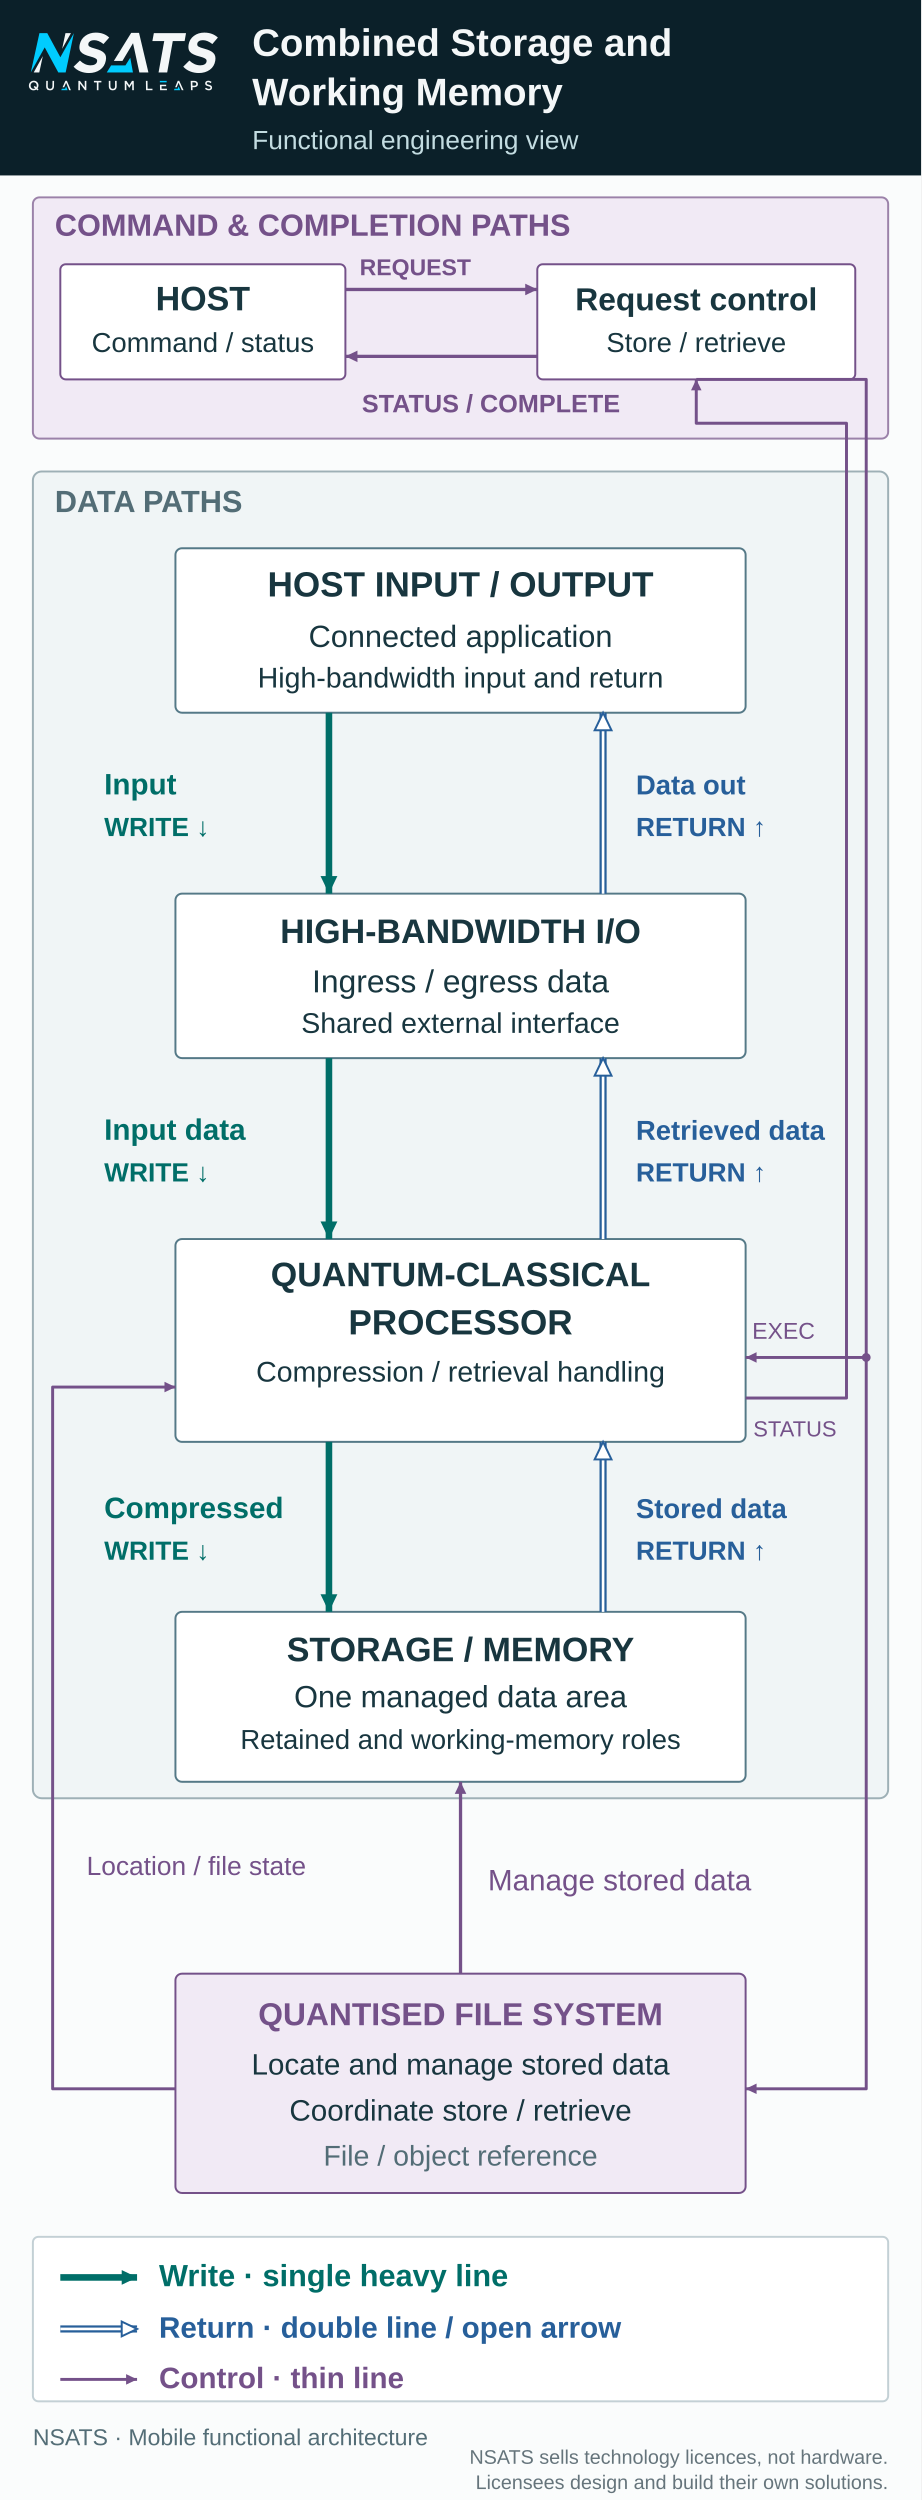
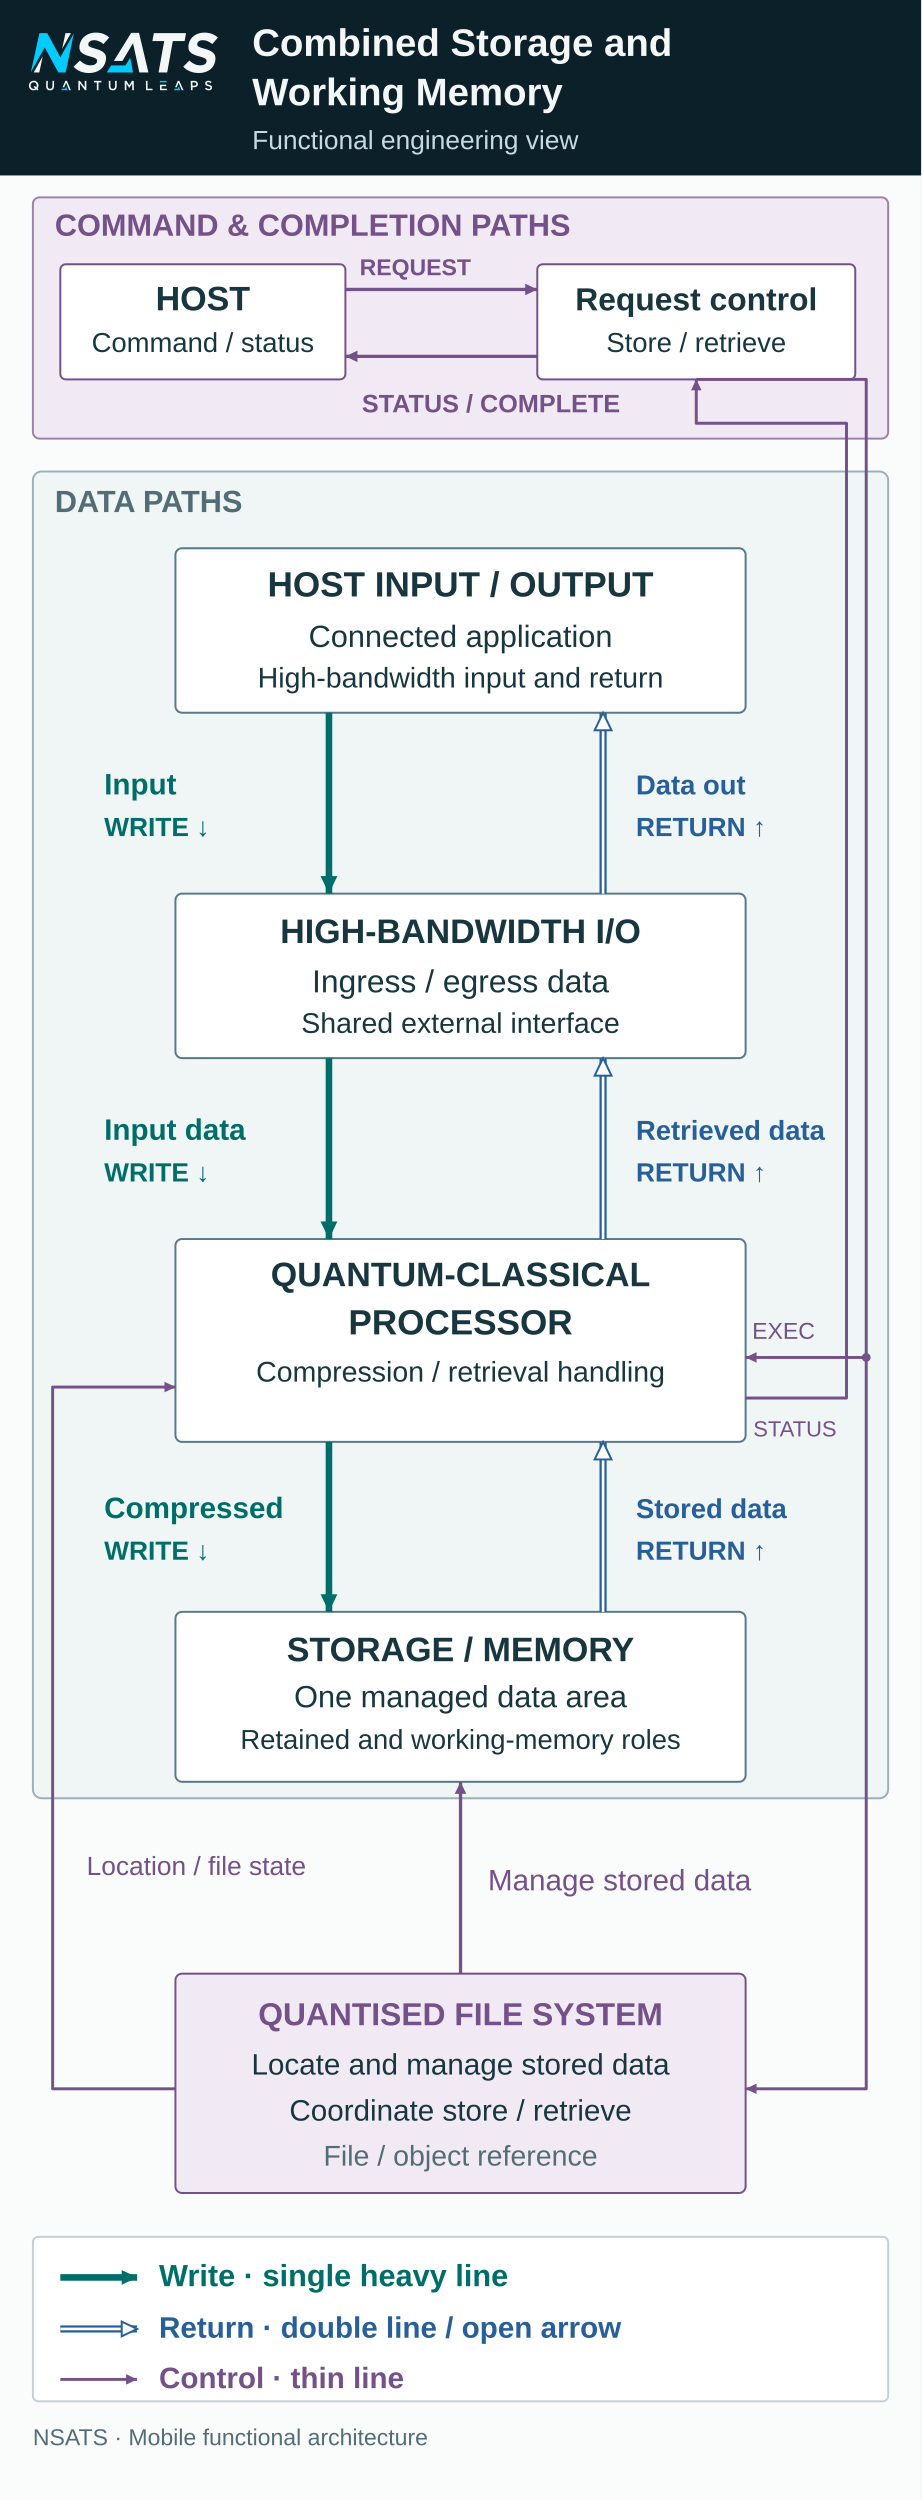
<svg xmlns="http://www.w3.org/2000/svg" width="840" height="2280" viewBox="0 0 840 2280" role="img" aria-labelledby="title desc">
  <rect x="0" y="0" width="840" height="2280" rx="0" fill="#fafcfc" stroke="none" stroke-width="1.8" />
  <rect x="0" y="0" width="840" height="160" rx="0" fill="#0b2029" stroke="none" stroke-width="1.8" />
  <g transform="translate(24 28) scale(0.7213115) translate(-94 -177)" data-role="official-logo">
    <path fill-rule="nonzero" fill="#f4f7f8" fill-opacity="1" d="M 312.082 230.523 C 308.25 230.523 304.605 229.836 301.211 228.48 C 297.777 227.121 294.848 225.125 292.395 222.504 C 294.988 219.906 297.578 217.309 300.164 214.719 C 304.371 218.75 308.953 220.785 313.93 220.785 C 316.164 220.785 317.984 220.367 319.391 219.527 C 320.797 218.684 321.637 217.535 321.879 216.082 C 321.883 216.035 321.895 215.984 321.902 215.934 C 322.062 214.969 321.945 214.148 321.551 213.504 C 321.152 212.848 320.273 212.207 318.953 211.566 C 317.613 210.918 315.633 210.262 312.992 209.574 C 311.496 209.18 310.207 208.801 309.117 208.441 C 308.059 208.074 306.938 207.652 305.824 207.152 C 304.672 206.656 303.75 206.152 303.016 205.617 C 302.277 205.082 301.594 204.441 300.957 203.707 C 300.312 202.965 299.824 202.148 299.52 201.27 C 299.215 200.387 299.027 199.355 298.973 198.207 C 298.898 197.055 299 195.797 299.238 194.422 C 299.246 194.379 299.254 194.336 299.266 194.285 C 300.035 189.82 302.254 186.23 305.922 183.512 C 309.605 180.781 313.965 179.414 319.004 179.414 C 325.98 179.414 331.723 181.508 336.195 185.672 C 333.871 188.406 331.547 191.137 329.219 193.867 C 325.051 190.602 321.07 188.977 317.254 188.969 C 315.242 188.969 313.621 189.379 312.363 190.18 C 311.129 190.98 310.406 192.008 310.188 193.273 C 310.184 193.324 310.172 193.375 310.164 193.422 C 309.895 195 310.355 196.207 311.609 197.035 C 312.844 197.863 315.539 198.84 319.711 199.938 C 322.23 200.633 324.352 201.375 326.031 202.164 C 327.711 202.969 329.176 203.934 330.387 205.09 C 331.598 206.246 332.398 207.629 332.801 209.238 C 333.203 210.855 333.266 212.723 332.914 214.859 C 332.906 214.91 332.898 214.961 332.891 215.004 C 332.094 219.848 329.766 223.652 325.992 226.398 C 322.191 229.141 317.555 230.523 312.082 230.523 M 139.309 199.887 C 140.008 196.582 140.711 193.273 141.406 189.98 C 142.105 186.688 142.805 183.395 143.5 180.109 L 150.434 180.109 C 148.578 183.395 146.699 186.688 144.859 189.98 C 143.02 193.273 141.152 196.582 139.309 199.887 M 114.875 209.078 C 114.125 212.516 113.371 215.984 112.621 219.43 C 111.867 222.887 111.113 226.352 110.359 229.828 L 103.344 229.828 C 105.258 226.352 107.191 222.883 109.098 219.43 C 111 215.984 112.953 212.516 114.875 209.078 M 173.164 230.531 C 169.332 230.531 165.711 229.844 162.34 228.492 C 158.973 227.129 156.113 225.125 153.75 222.504 C 156.43 219.906 159.109 217.316 161.781 214.711 C 165.832 218.758 170.367 220.785 175.344 220.785 C 177.578 220.785 179.41 220.367 180.848 219.535 C 182.281 218.691 183.137 217.543 183.426 216.086 L 183.457 215.941 C 183.648 214.961 183.586 214.141 183.207 213.496 C 182.836 212.84 181.973 212.215 180.656 211.566 C 179.355 210.926 177.402 210.258 174.762 209.574 C 173.305 209.18 172.027 208.801 170.949 208.441 C 169.898 208.074 168.793 207.645 167.68 207.152 C 166.562 206.656 165.641 206.137 164.941 205.609 C 164.23 205.074 163.555 204.438 162.945 203.707 C 162.324 202.961 161.867 202.141 161.594 201.262 C 161.316 200.379 161.164 199.348 161.148 198.199 C 161.113 197.047 161.262 195.789 161.547 194.406 C 161.555 194.363 161.562 194.32 161.574 194.277 C 162.496 189.812 164.84 186.219 168.594 183.504 C 172.371 180.777 176.773 179.414 181.812 179.414 C 188.789 179.414 194.465 181.508 198.797 185.664 C 196.379 188.391 193.961 191.129 191.543 193.859 C 187.484 190.594 183.559 188.965 179.742 188.965 C 177.73 188.965 176.098 189.375 174.812 190.164 C 173.551 190.977 172.77 192 172.512 193.266 C 172.5 193.316 172.492 193.367 172.48 193.414 C 172.16 194.992 172.598 196.199 173.828 197.027 C 175.031 197.852 177.699 198.836 181.828 199.926 C 184.324 200.629 186.398 201.367 188.074 202.156 C 189.727 202.961 191.137 203.934 192.305 205.09 C 193.5 206.238 194.258 207.621 194.605 209.238 C 194.953 210.848 194.906 212.723 194.48 214.852 C 194.473 214.902 194.461 214.953 194.453 214.996 C 193.492 219.855 191.082 223.66 187.215 226.398 C 183.32 229.156 178.637 230.531 173.164 230.531 M 204.719 215.188 C 208.387 209.246 212.039 203.312 215.684 197.406 C 219.316 191.512 222.961 185.633 226.594 179.773 L 236.516 179.773 C 238.469 188.035 240.438 196.324 242.406 204.645 C 244.391 213.008 246.379 221.391 248.375 229.82 L 236.926 229.82 C 236.105 226.059 235.289 222.305 234.496 218.559 C 233.789 215.336 233.109 212.102 232.434 208.875 C 231.246 203.496 230.086 198.141 228.93 192.789 C 225.711 198.141 222.508 203.496 219.297 208.875 C 218.043 210.98 216.785 213.086 215.555 215.188 Z M 268.371 190.105 L 253.395 190.105 C 254.012 186.77 254.629 183.438 255.238 180.109 L 295.898 180.109 C 295.32 183.438 294.738 186.77 294.156 190.113 L 293.996 190.113 C 289.059 190.105 284.121 190.105 279.184 190.105 C 278.012 196.676 276.84 203.27 275.66 209.875 C 274.48 216.496 273.293 223.148 272.105 229.812 C 268.461 229.812 264.812 229.812 261.188 229.82 C 262.395 223.148 263.598 216.496 264.797 209.875 C 265.988 203.27 267.184 196.676 268.371 190.105 " />
    <path fill-rule="evenodd" fill="#00ccff" fill-opacity="1" d="M 212.172 220.902 L 201.188 220.902 C 199.359 223.879 197.531 226.844 195.699 229.82 L 228.824 229.82 C 228.238 226.699 227.672 223.582 227.113 220.469 C 226.547 217.359 225.992 214.258 225.43 211.148 C 223.387 214.406 221.34 217.645 219.312 220.902 L 212.172 220.902 " />
    <path fill-rule="evenodd" fill="#00ccff" fill-opacity="1" d="M 99.625 229.828 C 102.551 224.504 105.512 219.195 108.441 213.898 C 111.363 208.625 114.328 203.355 117.262 198.094 C 120.109 203.355 122.965 208.625 125.828 213.898 C 128.699 219.195 131.574 224.504 134.461 229.828 L 143.738 229.828 C 145.492 221.457 147.238 213.117 148.977 204.82 C 150.707 196.551 152.434 188.312 154.148 180.109 C 151.312 185.152 148.445 190.215 145.617 195.285 C 142.781 200.371 139.891 205.465 137.039 210.578 C 134.246 205.465 131.48 200.371 128.723 195.285 C 125.973 190.215 123.23 185.152 120.492 180.109 L 110.57 180.109 C 108.766 188.312 106.953 196.551 105.133 204.82 C 103.305 213.117 101.469 221.457 99.625 229.828 " />
    <path fill-rule="nonzero" fill="#f4f7f8" fill-opacity="1" d="M 200.789 252.422 C 200.047 252.422 199.375 252.309 198.812 252.086 C 198.254 251.867 197.789 251.539 197.449 251.102 C 197.105 250.652 196.879 250.117 196.773 249.477 C 196.664 248.832 196.695 248.078 196.867 247.215 C 197.309 244.953 197.754 242.688 198.195 240.418 L 200.211 240.418 C 199.773 242.656 199.336 244.902 198.898 247.133 C 198.684 248.238 198.773 249.082 199.195 249.652 C 199.617 250.223 200.281 250.516 201.207 250.516 C 202.113 250.516 202.887 250.234 203.527 249.68 C 204.145 249.133 204.582 248.312 204.793 247.215 C 205.234 244.953 205.672 242.688 206.109 240.418 L 208.125 240.418 C 207.691 242.648 207.262 244.887 206.828 247.117 C 206.66 247.996 206.402 248.773 206.035 249.434 C 205.66 250.102 205.215 250.641 204.691 251.094 C 204.184 251.531 203.59 251.871 202.945 252.086 C 202.273 252.312 201.555 252.422 200.789 252.422 " transform="matrix(1 0 0.2 1 -48 0)" />
    <path fill-rule="nonzero" fill="#f4f7f8" fill-opacity="1" d="M 182.699 242.34 L 179.02 242.34 C 179.148 241.703 179.273 241.062 179.402 240.418 L 188.824 240.418 C 188.695 241.062 188.57 241.703 188.441 242.34 L 184.762 242.34 C 184.105 245.641 183.449 248.941 182.793 252.242 L 180.727 252.242 C 181.387 248.941 182.043 245.641 182.699 242.34 " transform="matrix(1 0 0.2 1 -48 0)" />
    <path fill-rule="nonzero" fill="#f4f7f8" fill-opacity="1" d="M 159.73 240.422 L 161.605 240.422 C 163.109 243.148 164.617 245.867 166.148 248.59 C 166.703 245.867 167.258 243.148 167.809 240.422 L 169.844 240.422 C 169.047 244.363 168.25 248.305 167.449 252.242 L 165.734 252.242 C 164.168 249.438 162.605 246.637 161.047 243.832 C 160.477 246.637 159.902 249.438 159.328 252.242 L 157.309 252.242 C 158.117 248.305 158.926 244.363 159.73 240.422 " transform="matrix(1 0 0.2 1 -48 0)" />
    <path fill-rule="nonzero" fill="#f4f7f8" fill-opacity="1" d="M 140.172 248.516 C 140.355 248.203 140.562 247.871 140.77 247.543 C 141.746 245.969 142.746 244.398 143.75 242.816 C 144.094 244.398 144.438 245.969 144.777 247.543 C 144.883 248.164 145.012 248.781 145.137 249.387 C 145.336 250.34 145.531 251.289 145.727 252.242 L 147.887 252.242 C 146.992 248.277 146.102 244.309 145.238 240.344 L 143.363 240.344 C 141.613 243.074 139.859 245.793 138.129 248.516 L 140.172 248.516 " transform="matrix(1 0 0.2 1 -48 0)" />
    <path fill-rule="nonzero" fill="#f4f7f8" fill-opacity="1" d="M 121.457 252.422 C 120.715 252.422 120.043 252.312 119.484 252.094 C 118.93 251.875 118.473 251.539 118.145 251.109 C 117.805 250.66 117.59 250.125 117.496 249.477 C 117.402 248.832 117.449 248.086 117.633 247.223 C 118.117 244.961 118.605 242.691 119.094 240.422 L 121.105 240.422 C 120.625 242.664 120.145 244.902 119.668 247.141 C 119.43 248.246 119.504 249.086 119.914 249.656 C 120.328 250.23 120.984 250.516 121.91 250.516 C 122.816 250.516 123.594 250.242 124.246 249.688 C 124.875 249.141 125.328 248.32 125.562 247.223 C 126.043 244.953 126.523 242.691 127.008 240.422 L 129.02 240.422 C 128.547 242.656 128.074 244.887 127.598 247.125 C 127.414 247.996 127.137 248.777 126.758 249.434 C 126.367 250.109 125.918 250.652 125.383 251.102 C 124.867 251.535 124.27 251.879 123.617 252.094 C 122.945 252.32 122.223 252.422 121.457 252.422 " transform="matrix(1 0 0.2 1 -48 0)" />
    <path fill-rule="nonzero" fill="#f4f7f8" fill-opacity="1" d="M 101.145 250.531 C 101.516 250.531 101.898 250.477 102.246 250.383 C 102.613 250.281 102.945 250.141 103.266 249.961 C 102.719 249.387 102.172 248.816 101.648 248.238 C 102.176 247.734 102.727 247.227 103.277 246.715 C 103.789 247.34 104.328 247.953 104.867 248.574 C 105.395 247.953 105.766 247.223 105.949 246.367 C 105.949 246.359 105.953 246.344 105.957 246.328 C 106.082 245.758 106.109 245.219 106.012 244.707 C 105.938 244.191 105.758 243.746 105.516 243.375 C 105.227 242.992 104.898 242.691 104.461 242.465 C 104.023 242.238 103.516 242.129 102.938 242.129 C 102.355 242.129 101.824 242.238 101.289 242.457 C 100.754 242.676 100.297 242.977 99.867 243.359 C 99.438 243.73 99.062 244.172 98.766 244.676 C 98.469 245.18 98.258 245.723 98.133 246.293 C 98.129 246.305 98.125 246.324 98.125 246.328 C 98 246.898 97.961 247.449 98.047 247.953 C 98.133 248.469 98.301 248.914 98.562 249.293 C 98.828 249.672 99.18 249.965 99.617 250.199 C 100.055 250.418 100.562 250.531 101.145 250.531 M 104.477 251.328 C 103.887 251.691 103.293 251.965 102.672 252.152 C 102.027 252.348 101.379 252.438 100.68 252.438 C 99.773 252.438 99 252.273 98.324 251.957 C 97.656 251.637 97.125 251.203 96.711 250.652 C 96.297 250.105 96.02 249.453 95.883 248.723 C 95.742 247.984 95.801 247.199 95.984 246.367 C 95.984 246.359 95.988 246.344 95.992 246.328 C 96.176 245.504 96.465 244.715 96.926 243.98 C 97.391 243.242 97.945 242.586 98.605 242.035 C 99.277 241.473 100.004 241.043 100.816 240.715 C 101.629 240.391 102.496 240.227 103.398 240.227 C 104.277 240.227 105.078 240.383 105.746 240.703 C 106.422 241.02 106.949 241.465 107.359 242.012 C 107.773 242.559 108.051 243.207 108.191 243.941 C 108.332 244.684 108.301 245.465 108.121 246.293 C 108.117 246.309 108.113 246.324 108.113 246.328 C 107.969 247.008 107.723 247.648 107.395 248.262 C 107.062 248.871 106.648 249.438 106.141 249.961 C 106.496 250.348 106.855 250.727 107.238 251.105 C 106.688 251.605 106.141 252.102 105.594 252.586 C 105.219 252.176 104.848 251.75 104.477 251.328 " transform="matrix(1 0 0.2 1 -48 0)" />
    <path fill-rule="nonzero" fill="#f4f7f8" fill-opacity="1" d="M 305.141 246.555 C 305.906 246.555 306.566 246.359 307.074 245.961 C 307.602 245.57 307.898 245.055 308 244.441 C 308 244.434 308.004 244.418 308.008 244.406 C 308.125 243.703 308.008 243.168 307.602 242.824 C 307.199 242.465 306.629 242.289 305.863 242.289 L 303.48 242.289 C 303.238 243.715 302.996 245.137 302.754 246.555 Z M 301.785 240.41 L 306.344 240.41 C 307.016 240.41 307.621 240.504 308.148 240.695 C 308.648 240.875 309.074 241.137 309.402 241.492 C 309.719 241.836 309.945 242.262 310.07 242.742 C 310.199 243.227 310.199 243.77 310.098 244.363 C 310.098 244.375 310.094 244.391 310.094 244.398 C 309.984 245.055 309.77 245.641 309.43 246.141 C 309.113 246.645 308.695 247.062 308.219 247.406 C 307.746 247.734 307.215 247.992 306.605 248.164 C 306.02 248.34 305.402 248.43 304.754 248.43 L 302.434 248.43 C 302.219 249.703 302 250.977 301.785 252.242 L 299.766 252.242 C 300.441 248.297 301.113 244.355 301.785 240.41 " transform="matrix(1 0 0.2 1 -48 0)" />
    <path fill-rule="nonzero" fill="#f4f7f8" fill-opacity="1" d="M 282.504 248.512 C 282.676 248.188 282.871 247.863 283.066 247.535 C 283.988 245.961 284.938 244.391 285.883 242.809 C 286.281 244.391 286.68 245.961 287.078 247.535 C 287.199 248.152 287.352 248.773 287.5 249.379 C 287.727 250.332 287.957 251.289 288.188 252.242 L 290.344 252.242 C 289.316 248.27 288.289 244.301 287.285 240.328 L 285.391 240.328 C 283.73 243.059 282.098 245.785 280.461 248.512 L 282.504 248.512 " transform="matrix(1 0 0.2 1 -48 0)" />
    <path fill-rule="nonzero" fill="#f4f7f8" fill-opacity="1" d="M 263.898 245.328 L 269.738 245.328 C 269.625 245.949 269.512 246.57 269.402 247.199 L 263.562 247.199 C 263.371 248.254 263.18 249.305 262.992 250.352 L 269.676 250.352 C 269.562 250.988 269.453 251.613 269.34 252.242 L 260.637 252.242 C 261.051 249.938 261.465 247.625 261.879 245.328 L 263.898 245.328 " transform="matrix(1 0 0.2 1 -48 0)" />
    <path fill-rule="evenodd" fill="#00ccff" fill-opacity="1" d="M 262.766 240.418 L 271.352 240.418 C 271.238 241.047 271.129 241.668 271.02 242.289 L 262.426 242.289 C 262.539 241.668 262.652 241.047 262.766 240.418 " transform="matrix(1 0 0.2 1 -48 0)" />
    <path fill-rule="nonzero" fill="#f4f7f8" fill-opacity="1" d="M 245.105 240.418 L 247.121 240.418 C 246.512 243.73 245.902 247.039 245.293 250.359 L 251.418 250.359 C 251.301 250.988 251.188 251.613 251.074 252.242 L 242.926 252.242 C 243.656 248.297 244.379 244.355 245.105 240.418 " transform="matrix(1 0 0.2 1 -48 0)" />
    <path fill-rule="nonzero" fill="#f4f7f8" fill-opacity="1" d="M 322.344 252.402 C 321.465 252.402 320.629 252.258 319.844 251.941 C 319.082 251.633 318.398 251.152 317.809 250.516 C 318.285 250.016 318.785 249.52 319.285 249.02 C 319.758 249.52 320.277 249.898 320.812 250.164 C 321.352 250.426 321.977 250.566 322.695 250.566 C 323.344 250.566 323.859 250.422 324.273 250.156 C 324.688 249.887 324.934 249.52 325.004 249.074 C 325.008 249.066 325.008 249.051 325.012 249.035 C 325.047 248.824 325.055 248.633 325.012 248.473 C 324.969 248.305 324.855 248.152 324.672 248.004 C 324.508 247.859 324.254 247.719 323.949 247.602 C 323.621 247.477 323.203 247.352 322.691 247.227 C 322.09 247.082 321.562 246.918 321.105 246.73 C 320.648 246.547 320.285 246.316 320.008 246.059 C 319.727 245.793 319.52 245.469 319.406 245.086 C 319.297 244.703 319.293 244.234 319.383 243.703 C 319.383 243.695 319.387 243.68 319.387 243.668 C 319.473 243.16 319.664 242.691 319.918 242.285 C 320.199 241.859 320.512 241.492 320.91 241.191 C 321.305 240.898 321.762 240.664 322.273 240.496 C 322.789 240.328 323.336 240.242 323.914 240.242 C 324.77 240.242 325.512 240.375 326.141 240.621 C 326.793 240.879 327.359 241.246 327.879 241.727 C 327.426 242.254 326.969 242.781 326.535 243.301 C 326.07 242.906 325.586 242.602 325.109 242.391 C 324.613 242.176 324.098 242.078 323.566 242.078 C 322.984 242.078 322.496 242.207 322.109 242.488 C 321.738 242.754 321.523 243.09 321.457 243.48 C 321.453 243.496 321.453 243.512 321.449 243.52 C 321.414 243.738 321.414 243.938 321.469 244.113 C 321.52 244.285 321.621 244.449 321.809 244.59 C 321.992 244.727 322.25 244.859 322.598 244.98 C 322.926 245.102 323.367 245.23 323.902 245.379 C 324.477 245.531 325.004 245.703 325.438 245.898 C 325.867 246.09 326.227 246.312 326.504 246.598 C 326.762 246.867 326.938 247.191 327.039 247.559 C 327.145 247.918 327.164 248.348 327.086 248.84 C 327.082 248.852 327.082 248.859 327.082 248.867 C 326.988 249.422 326.793 249.914 326.535 250.352 C 326.254 250.801 325.914 251.168 325.492 251.473 C 325.07 251.781 324.617 252.02 324.078 252.176 C 323.543 252.332 322.973 252.402 322.344 252.402 " transform="matrix(1 0 0.2 1 -48 0)" />
    <path fill-rule="nonzero" fill="#f4f7f8" fill-opacity="1" d="M 218.332 240.418 L 220.508 240.418 C 221.309 242.273 222.137 244.141 222.965 246.008 C 224.5 244.141 226.031 242.273 227.562 240.418 L 229.738 240.418 C 229 244.355 228.258 248.297 227.516 252.242 L 225.477 252.242 C 226.008 249.418 226.543 246.586 227.074 243.754 C 225.496 245.617 223.918 247.473 222.359 249.328 L 222.289 249.328 C 221.41 247.492 220.555 245.641 219.699 243.789 C 219.168 246.605 218.629 249.426 218.094 252.242 L 216.074 252.242 C 216.824 248.297 217.578 244.355 218.332 240.418 " transform="matrix(1 0 0.2 1 -48 0)" />
    <path fill-rule="evenodd" fill="#00ccff" fill-opacity="1" d="M 143.684 252.242 C 143.379 250.594 143.094 248.949 142.812 247.305 C 142.207 248.328 141.598 249.352 140.988 250.375 L 136.93 250.375 C 136.52 250.996 136.133 251.629 135.746 252.242 L 143.684 252.242 " transform="matrix(1 0 0.2 1 -48 0)" />
    <path fill-rule="evenodd" fill="#00ccff" fill-opacity="1" d="M 286.145 252.242 C 285.781 250.594 285.441 248.941 285.102 247.297 L 283.383 250.367 L 279.324 250.367 C 278.934 250.996 278.57 251.621 278.207 252.242 L 286.145 252.242 " transform="matrix(1 0 0.2 1 -48 0)" />
  </g>
  <text x="230" y="51" font-family="Arial,sans-serif" font-size="35" font-weight="600" fill="#f4f7f8" text-anchor="start">Combined Storage and</text>
  <text x="230" y="96" font-family="Arial,sans-serif" font-size="35" font-weight="600" fill="#f4f7f8" text-anchor="start">Working Memory</text>
  <text x="230" y="136" font-family="Arial,sans-serif" font-size="24" font-weight="400" fill="#c3dce1" text-anchor="start">Functional engineering view</text>
  <rect x="30" y="180" width="780" height="220" rx="6" fill="#f1eaf5" stroke="#9b82a9" stroke-width="1.8" />
  <text x="50" y="215" font-family="Arial,sans-serif" font-size="28" font-weight="600" fill="#745189" text-anchor="start">COMMAND &amp; COMPLETION PATHS</text>
  <rect x="55" y="241" width="260" height="105" rx="5" fill="#fff" stroke="#745189" stroke-width="1.8" />
  <text x="185" y="283" font-family="Arial,sans-serif" font-size="31" font-weight="600" fill="#18363f" text-anchor="middle">HOST</text>
  <text x="185" y="321" font-family="Arial,sans-serif" font-size="25" font-weight="400" fill="#18363f" text-anchor="middle">Command / status</text>
  <rect x="490" y="241" width="290" height="105" rx="5" fill="#fff" stroke="#745189" stroke-width="1.8" />
  <text x="635" y="283" font-family="Arial,sans-serif" font-size="29" font-weight="600" fill="#18363f" text-anchor="middle">Request control</text>
  <text x="635" y="321" font-family="Arial,sans-serif" font-size="25" font-weight="400" fill="#18363f" text-anchor="middle">Store / retrieve</text>
  <g data-flow="control">
    <polyline points="315,264 490,264" fill="none" stroke="#745189" stroke-width="3" stroke-linejoin="round" />
    <polygon points="490,264 479.0,269.28 479.0,258.72" fill="#745189" stroke="#745189" stroke-width="0" />
  </g>
  <text x="328" y="251" font-family="Arial,sans-serif" font-size="21" font-weight="600" fill="#745189" text-anchor="start">REQUEST</text>
  <g data-flow="control" id="mobile-status-return-to-host">
    <polyline points="490,325 315,325" fill="none" stroke="#745189" stroke-width="3" stroke-linejoin="round" />
    <polygon points="315,325 326.0,319.72 326.0,330.28" fill="#745189" stroke="#745189" stroke-width="0" />
  </g>
  <text x="330" y="376" font-family="Arial,sans-serif" font-size="23" font-weight="600" fill="#745189" text-anchor="start">STATUS / COMPLETE</text>
  <rect x="30" y="430" width="780" height="1210" rx="8" fill="#f0f5f6" stroke="#9eb0b6" stroke-width="1.8" />
  <text x="50" y="467" font-family="Arial,sans-serif" font-size="28" font-weight="600" fill="#536d76" text-anchor="start">DATA PATHS</text>
  <rect x="160" y="500" width="520" height="150" rx="6" fill="#fff" stroke="#557987" stroke-width="1.8" />
  <rect x="160" y="815" width="520" height="150" rx="6" fill="#fff" stroke="#557987" stroke-width="1.8" />
  <rect x="160" y="1130" width="520" height="185" rx="6" fill="#fff" stroke="#557987" stroke-width="1.8" />
  <rect x="160" y="1470" width="520" height="155" rx="6" fill="#fff" stroke="#557987" stroke-width="1.8" />
  <text x="420" y="544" font-family="Arial,sans-serif" font-size="32" font-weight="600" fill="#18363f" text-anchor="middle">HOST INPUT / OUTPUT</text>
  <text x="420" y="590" font-family="Arial,sans-serif" font-size="28" font-weight="400" fill="#18363f" text-anchor="middle">Connected application</text>
  <text x="420" y="627" font-family="Arial,sans-serif" font-size="26" font-weight="400" fill="#18363f" text-anchor="middle">High-bandwidth input and return</text>
  <text x="420" y="860" font-family="Arial,sans-serif" font-size="31" font-weight="600" fill="#18363f" text-anchor="middle">HIGH-BANDWIDTH I/O</text>
  <text x="420" y="905" font-family="Arial,sans-serif" font-size="29" font-weight="400" fill="#18363f" text-anchor="middle">Ingress / egress data</text>
  <text x="420" y="942" font-family="Arial,sans-serif" font-size="26" font-weight="400" fill="#18363f" text-anchor="middle">Shared external interface</text>
  <text x="420" y="1173" font-family="Arial,sans-serif" font-size="31" font-weight="600" fill="#18363f" text-anchor="middle">QUANTUM-CLASSICAL</text>
  <text x="420" y="1217" font-family="Arial,sans-serif" font-size="32" font-weight="600" fill="#18363f" text-anchor="middle">PROCESSOR</text>
  <text x="420" y="1260" font-family="Arial,sans-serif" font-size="26" font-weight="400" fill="#18363f" text-anchor="middle">Compression / retrieval handling</text>
  <text x="420" y="1515" font-family="Arial,sans-serif" font-size="31" font-weight="600" fill="#18363f" text-anchor="middle">STORAGE / MEMORY</text>
  <text x="420" y="1557" font-family="Arial,sans-serif" font-size="28" font-weight="400" fill="#18363f" text-anchor="middle">One managed data area</text>
  <text x="420" y="1595" font-family="Arial,sans-serif" font-size="25" font-weight="400" fill="#18363f" text-anchor="middle">Retained and working-memory roles</text>
  <g data-flow="write">
    <polyline points="300,650 300,815" fill="none" stroke="#006e68" stroke-width="6" stroke-linejoin="round" />
    <polygon points="300,815 292.32,799.0 307.68,799.0" fill="#006e68" stroke="#006e68" stroke-width="0" />
  </g>
  <g data-flow="return">
    <polyline points="550,815 550,650" fill="none" stroke="#275f9a" stroke-width="6.5" stroke-linejoin="round" />
    <polyline points="550,815 550,650" fill="none" stroke="#ffffff" stroke-width="2.4" stroke-linejoin="round" />
    <polygon points="550,650 557.68,666.0 542.32,666.0" fill="#ffffff" stroke="#275f9a" stroke-width="1.8" />
  </g>
  <text x="95" y="724.5" font-family="Arial,sans-serif" font-size="27" font-weight="600" fill="#006e68" text-anchor="start">Input</text>
  <text x="95" y="762.5" font-family="Arial,sans-serif" font-size="24" font-weight="600" fill="#006e68" text-anchor="start">WRITE ↓</text>
  <text x="580" y="724.5" font-family="Arial,sans-serif" font-size="25" font-weight="600" fill="#275f9a" text-anchor="start">Data out</text>
  <text x="580" y="762.5" font-family="Arial,sans-serif" font-size="24" font-weight="600" fill="#275f9a" text-anchor="start">RETURN ↑</text>
  <g data-flow="write">
    <polyline points="300,965 300,1130" fill="none" stroke="#006e68" stroke-width="6" stroke-linejoin="round" />
    <polygon points="300,1130 292.32,1114.0 307.68,1114.0" fill="#006e68" stroke="#006e68" stroke-width="0" />
  </g>
  <g data-flow="return">
    <polyline points="550,1130 550,965" fill="none" stroke="#275f9a" stroke-width="6.5" stroke-linejoin="round" />
    <polyline points="550,1130 550,965" fill="none" stroke="#ffffff" stroke-width="2.4" stroke-linejoin="round" />
    <polygon points="550,965 557.68,981.0 542.32,981.0" fill="#ffffff" stroke="#275f9a" stroke-width="1.8" />
  </g>
  <text x="95" y="1039.5" font-family="Arial,sans-serif" font-size="27" font-weight="600" fill="#006e68" text-anchor="start">Input data</text>
  <text x="95" y="1077.5" font-family="Arial,sans-serif" font-size="24" font-weight="600" fill="#006e68" text-anchor="start">WRITE ↓</text>
  <text x="580" y="1039.5" font-family="Arial,sans-serif" font-size="25" font-weight="600" fill="#275f9a" text-anchor="start">Retrieved data</text>
  <text x="580" y="1077.5" font-family="Arial,sans-serif" font-size="24" font-weight="600" fill="#275f9a" text-anchor="start">RETURN ↑</text>
  <g data-flow="write">
    <polyline points="300,1315 300,1470" fill="none" stroke="#006e68" stroke-width="6" stroke-linejoin="round" />
    <polygon points="300,1470 292.32,1454.0 307.68,1454.0" fill="#006e68" stroke="#006e68" stroke-width="0" />
  </g>
  <g data-flow="return">
    <polyline points="550,1470 550,1315" fill="none" stroke="#275f9a" stroke-width="6.5" stroke-linejoin="round" />
    <polyline points="550,1470 550,1315" fill="none" stroke="#ffffff" stroke-width="2.4" stroke-linejoin="round" />
    <polygon points="550,1315 557.68,1331.0 542.32,1331.0" fill="#ffffff" stroke="#275f9a" stroke-width="1.8" />
  </g>
  <text x="95" y="1384.5" font-family="Arial,sans-serif" font-size="27" font-weight="600" fill="#006e68" text-anchor="start">Compressed</text>
  <text x="95" y="1422.5" font-family="Arial,sans-serif" font-size="24" font-weight="600" fill="#006e68" text-anchor="start">WRITE ↓</text>
  <text x="580" y="1384.5" font-family="Arial,sans-serif" font-size="25" font-weight="600" fill="#275f9a" text-anchor="start">Stored data</text>
  <text x="580" y="1422.5" font-family="Arial,sans-serif" font-size="24" font-weight="600" fill="#275f9a" text-anchor="start">RETURN ↑</text>
  <g data-flow="control">
    <polyline points="635,346 790,346 790,1238 680,1238" fill="none" stroke="#745189" stroke-width="2.7" stroke-linejoin="round" />
    <polygon points="680,1238 690.0,1233.2 690.0,1242.8" fill="#745189" stroke="#745189" stroke-width="0" />
  </g>
  <g data-flow="control">
    <polyline points="680,1275 772,1275 772,386 635,386 635,346" fill="none" stroke="#745189" stroke-width="2.7" stroke-linejoin="round" />
    <polygon points="635,346 639.8,356.0 630.2,356.0" fill="#745189" stroke="#745189" stroke-width="0" />
  </g>
  <text x="686" y="1221" font-family="Arial,sans-serif" font-size="21" font-weight="400" fill="#745189" text-anchor="start">EXEC</text>
  <text x="687" y="1310" font-family="Arial,sans-serif" font-size="20" font-weight="400" fill="#745189" text-anchor="start">STATUS</text>
  <rect x="160" y="1800" width="520" height="200" rx="6" fill="#f1eaf5" stroke="#745189" stroke-width="1.8" />
  <text x="420" y="1847" font-family="Arial,sans-serif" font-size="29" font-weight="600" fill="#745189" text-anchor="middle">QUANTISED FILE SYSTEM</text>
  <text x="420" y="1892" font-family="Arial,sans-serif" font-size="27" font-weight="400" fill="#18363f" text-anchor="middle">Locate and manage stored data</text>
  <text x="420" y="1934" font-family="Arial,sans-serif" font-size="27" font-weight="400" fill="#18363f" text-anchor="middle">Coordinate store / retrieve</text>
  <text x="420" y="1975" font-family="Arial,sans-serif" font-size="26" font-weight="400" fill="#536d76" text-anchor="middle">File / object reference</text>
  <g data-flow="control">
    <polyline points="420,1800 420,1625" fill="none" stroke="#745189" stroke-width="3" stroke-linejoin="round" />
    <polygon points="420,1625 425.28,1636.0 414.72,1636.0" fill="#745189" stroke="#745189" stroke-width="0" />
  </g>
  <text x="445" y="1724" font-family="Arial,sans-serif" font-size="27" font-weight="400" fill="#745189" text-anchor="start">Manage stored data</text>
  <g data-flow="control">
    <polyline points="790,1238 790,1905 680,1905" fill="none" stroke="#745189" stroke-width="2.7" stroke-linejoin="round" />
    <polygon points="680,1905 690.0,1900.2 690.0,1909.8" fill="#745189" stroke="#745189" stroke-width="0" />
  </g>
  <circle cx="790" cy="1238" r="4" fill="#745189" />
  <g data-flow="control">
    <polyline points="160,1905 48,1905 48,1265 160,1265" fill="none" stroke="#745189" stroke-width="2.7" stroke-linejoin="round" />
    <polygon points="160,1265 150.0,1269.8 150.0,1260.2" fill="#745189" stroke="#745189" stroke-width="0" />
  </g>
  <text x="79" y="1710" font-family="Arial,sans-serif" font-size="24" font-weight="400" fill="#745189" text-anchor="start">Location / file state</text>
  <rect x="30" y="2040" width="780" height="150" rx="5" fill="#fff" stroke="#c3d0d5" stroke-width="1.8" />
  <g data-flow="write">
    <polyline points="55,2077 125,2077" fill="none" stroke="#006e68" stroke-width="6" stroke-linejoin="round" />
    <polygon points="125,2077 111.0,2083.72 111.0,2070.28" fill="#006e68" stroke="#006e68" stroke-width="0" />
  </g>
  <text x="145" y="2085" font-family="Arial,sans-serif" font-size="28" font-weight="600" fill="#006e68" text-anchor="start">Write · single heavy line</text>
  <g data-flow="return">
    <polyline points="55,2124 125,2124" fill="none" stroke="#275f9a" stroke-width="6.5" stroke-linejoin="round" />
    <polyline points="55,2124 125,2124" fill="none" stroke="#ffffff" stroke-width="2.4" stroke-linejoin="round" />
    <polygon points="125,2124 111.0,2130.72 111.0,2117.28" fill="#ffffff" stroke="#275f9a" stroke-width="1.8" />
  </g>
  <text x="145" y="2132" font-family="Arial,sans-serif" font-size="27" font-weight="600" fill="#275f9a" text-anchor="start">Return · double line / open arrow</text>
  <g data-flow="control">
    <polyline points="55,2170 125,2170" fill="none" stroke="#745189" stroke-width="2.7" stroke-linejoin="round" />
    <polygon points="125,2170 115.0,2174.8 115.0,2165.2" fill="#745189" stroke="#745189" stroke-width="0" />
  </g>
  <text x="145" y="2178" font-family="Arial,sans-serif" font-size="27" font-weight="600" fill="#745189" text-anchor="start">Control · thin line</text>
  <text x="30" y="2230" font-family="Arial,sans-serif" font-size="21" font-weight="400" fill="#536d76" text-anchor="start">NSATS · Mobile functional architecture</text>
-   <text x="810" y="2247" font-family="Arial,sans-serif" font-size="18" font-weight="400" fill="#65747b" text-anchor="end">NSATS sells technology licences, not hardware.</text>
-   <text x="810" y="2270" font-family="Arial,sans-serif" font-size="18" font-weight="400" fill="#65747b" text-anchor="end">Licensees design and build their own solutions.</text>
</svg>
